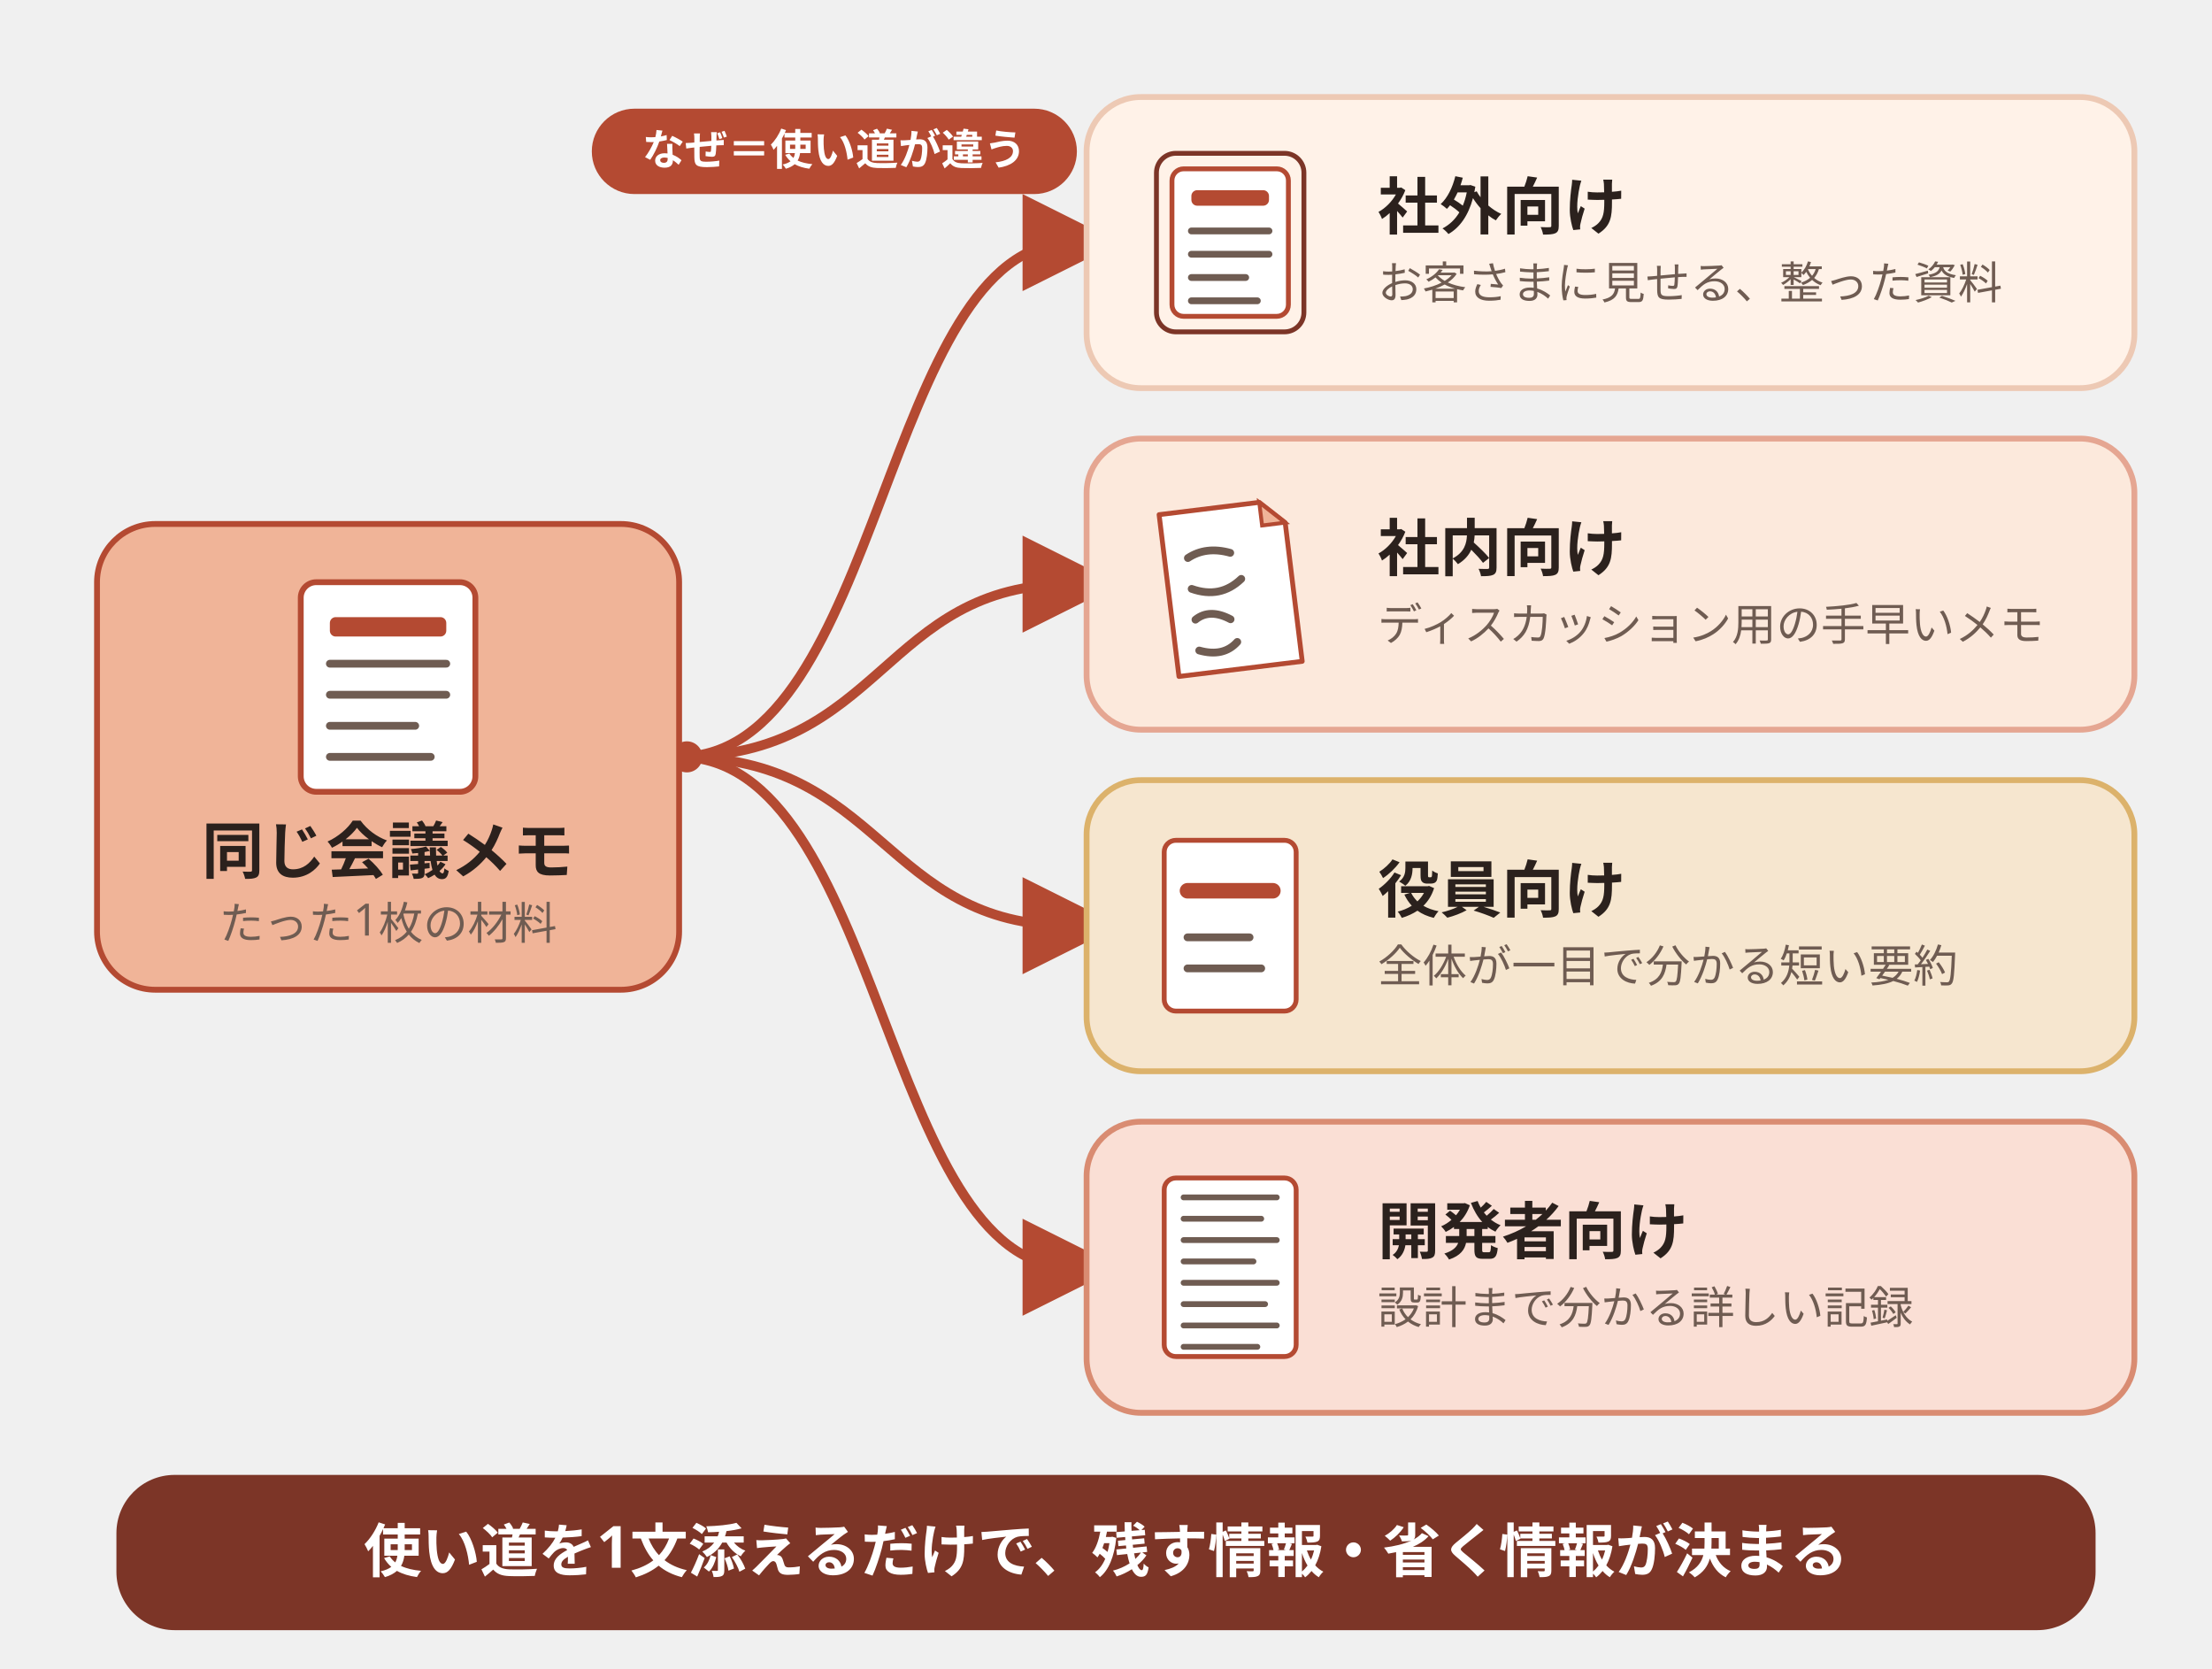
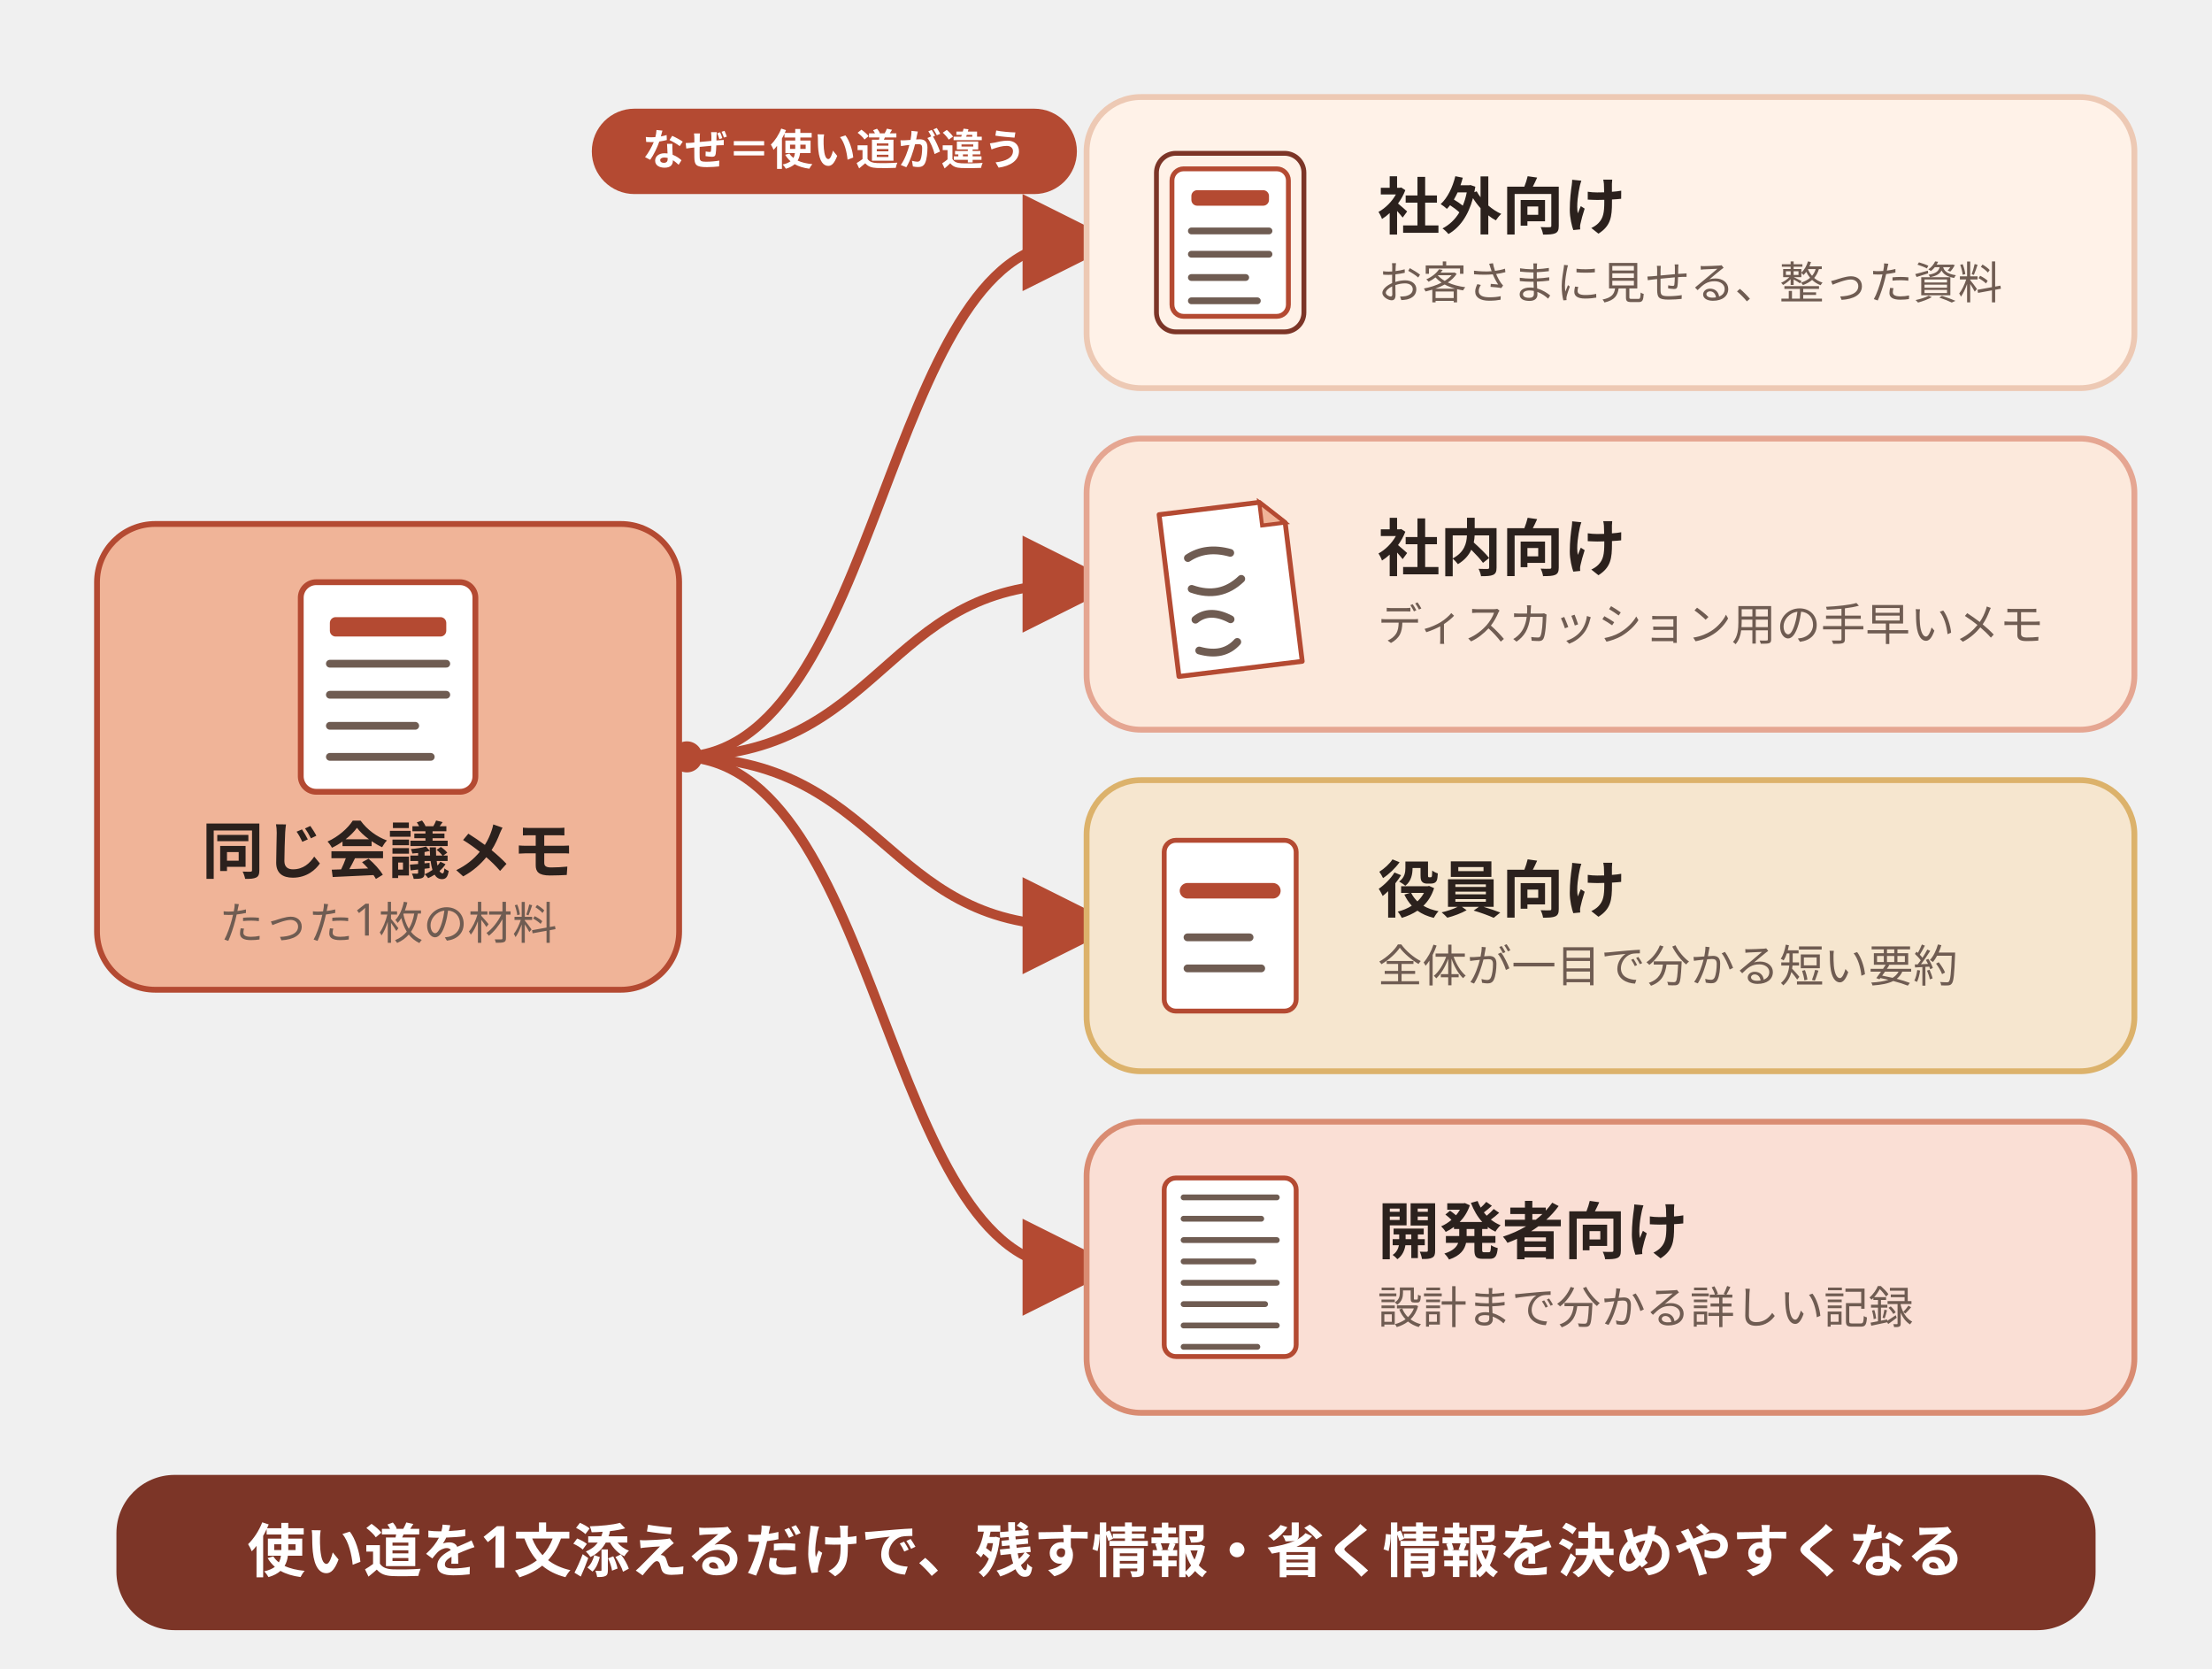
<svg xmlns="http://www.w3.org/2000/svg" width="1140" height="860" viewBox="0 0 1140 860">
  <defs>
    <style>
      text{font-family:'Hiragino Sans','Hiragino Kaku Gothic ProN','Noto Sans JP',sans-serif;fill:#2B211D}
      .h{font-weight:700}.m{fill:#6F5C52}.w{fill:#FFFFFF}
    </style>
    <marker id="arrow" markerWidth="14" markerHeight="14" refX="7" refY="7" orient="auto">
      <path d="M2 2L12 7L2 12Z" fill="#B44A32" />
    </marker>
  </defs>
  <rect x="305" y="56" width="250" height="44" rx="22" fill="#B44A32" />
  <text x="430" y="85" text-anchor="middle" class="h w" font-size="22">なぜ＝使い道が違う</text>
  <path d="M350,390 C455,390 455,125 552,125" stroke="#B44A32" stroke-width="5" fill="none" stroke-linecap="round" marker-end="url(#arrow)" />
  <path d="M350,390 C455,390 455,301 552,301" stroke="#B44A32" stroke-width="5" fill="none" stroke-linecap="round" marker-end="url(#arrow)" />
  <path d="M350,390 C455,390 455,477 552,477" stroke="#B44A32" stroke-width="5" fill="none" stroke-linecap="round" marker-end="url(#arrow)" />
  <path d="M350,390 C455,390 455,653 552,653" stroke="#B44A32" stroke-width="5" fill="none" stroke-linecap="round" marker-end="url(#arrow)" />
  <circle cx="354" cy="390" r="8" fill="#B44A32" />
  <g>
    <rect x="50" y="270" width="300" height="240" rx="30" fill="#F0B498" stroke="#B44A32" stroke-width="3" />
    <g transform="translate(200,300)">
      <rect x="-45" y="0" width="90" height="108" rx="8" fill="#FFFFFF" stroke="#B44A32" stroke-width="3" />
      <rect x="-30" y="18" width="60" height="10" rx="3" fill="#B44A32" />
      <line x1="-30" y1="42" x2="30" y2="42" stroke="#6F5C52" stroke-width="4" stroke-linecap="round" />
      <line x1="-30" y1="58" x2="30" y2="58" stroke="#6F5C52" stroke-width="4" stroke-linecap="round" />
      <line x1="-30" y1="74" x2="14" y2="74" stroke="#6F5C52" stroke-width="4" stroke-linecap="round" />
      <line x1="-30" y1="90" x2="22" y2="90" stroke="#6F5C52" stroke-width="4" stroke-linecap="round" />
    </g>
    <text x="200" y="450" text-anchor="middle" class="h" font-size="32">同じ会議メモ</text>
    <text x="200" y="484" text-anchor="middle" class="m" font-size="23">たった1枚の材料</text>
  </g>
  <g transform="translate(560,50)">
    <rect width="540" height="150" rx="28" fill="#FFF2E8" stroke="#EDC9B4" stroke-width="3" />
    <g transform="translate(74,75)">
      <rect x="-38" y="-46" width="76" height="92" rx="10" fill="none" stroke="#7C3527" stroke-width="2.5" />
      <rect x="-30" y="-38" width="60" height="76" rx="6" fill="#FFFFFF" stroke="#B44A32" stroke-width="2.5" />
      <rect x="-20" y="-27" width="40" height="8" rx="3" fill="#B44A32" />
      <line x1="-20" y1="-6" x2="20" y2="-6" stroke="#6F5C52" stroke-width="3.5" stroke-linecap="round" />
      <line x1="-20" y1="6" x2="20" y2="6" stroke="#6F5C52" stroke-width="3.5" stroke-linecap="round" />
      <line x1="-20" y1="18" x2="8" y2="18" stroke="#6F5C52" stroke-width="3.5" stroke-linecap="round" />
      <line x1="-20" y1="30" x2="14" y2="30" stroke="#6F5C52" stroke-width="3.5" stroke-linecap="round" />
    </g>
    <text x="150" y="68" class="h" font-size="32">社外向け</text>
    <text x="150" y="104" class="m" font-size="23">お客さまに見せる、整った資料</text>
  </g>
  <g transform="translate(560,226)">
    <rect width="540" height="150" rx="28" fill="#FCE9DC" stroke="#E5A692" stroke-width="3" />
    <g transform="translate(74,75) rotate(-7)">
      <path d="M-32,-40 L20,-40 L32,-28 L32,44 L-32,44 Z" fill="#FFFFFF" stroke="#B44A32" stroke-width="2.5" stroke-linejoin="round" />
      <path d="M20,-40 L20,-28 L32,-28 Z" fill="#F0B498" stroke="#B44A32" stroke-width="2" />
      <path d="M-20,-16 q10,-5 22,0" stroke="#6F5C52" stroke-width="4" fill="none" stroke-linecap="round" />
      <path d="M-20,0 q14,7 26,-2" stroke="#6F5C52" stroke-width="4" fill="none" stroke-linecap="round" />
      <path d="M-20,16 q8,-5 18,2" stroke="#6F5C52" stroke-width="4" fill="none" stroke-linecap="round" />
      <path d="M-20,32 q12,5 20,-2" stroke="#6F5C52" stroke-width="4" fill="none" stroke-linecap="round" />
    </g>
    <text x="150" y="68" class="h" font-size="32">社内向け</text>
    <text x="150" y="104" class="m" font-size="23">ディスカッション用の手早いメモ</text>
  </g>
  <g transform="translate(560,402)">
    <rect width="540" height="150" rx="28" fill="#F6E6CF" stroke="#DCB26B" stroke-width="3" />
    <g transform="translate(74,75)">
      <rect x="-34" y="-44" width="68" height="88" rx="6" fill="#FFFFFF" stroke="#B44A32" stroke-width="2.5" />
      <line x1="-22" y1="-18" x2="22" y2="-18" stroke="#B44A32" stroke-width="8" stroke-linecap="round" />
      <line x1="-22" y1="6" x2="10" y2="6" stroke="#6F5C52" stroke-width="4" stroke-linecap="round" />
      <line x1="-22" y1="22" x2="16" y2="22" stroke="#6F5C52" stroke-width="4" stroke-linecap="round" />
    </g>
    <text x="150" y="68" class="h" font-size="32">役員向け</text>
    <text x="150" y="104" class="m" font-size="23">全体が一目で分かる短い要約</text>
  </g>
  <g transform="translate(560,578)">
    <rect width="540" height="150" rx="28" fill="#FADFD5" stroke="#D98C72" stroke-width="3" />
    <g transform="translate(74,75)">
      <rect x="-34" y="-46" width="68" height="92" rx="6" fill="#FFFFFF" stroke="#B44A32" stroke-width="2.5" />
      <line x1="-24" y1="-36" x2="24" y2="-36" stroke="#6F5C52" stroke-width="3" stroke-linecap="round" />
      <line x1="-24" y1="-25" x2="16" y2="-25" stroke="#6F5C52" stroke-width="3" stroke-linecap="round" />
      <line x1="-24" y1="-14" x2="24" y2="-14" stroke="#6F5C52" stroke-width="3" stroke-linecap="round" />
      <line x1="-24" y1="-3" x2="12" y2="-3" stroke="#6F5C52" stroke-width="3" stroke-linecap="round" />
      <line x1="-24" y1="8" x2="24" y2="8" stroke="#6F5C52" stroke-width="3" stroke-linecap="round" />
      <line x1="-24" y1="19" x2="18" y2="19" stroke="#6F5C52" stroke-width="3" stroke-linecap="round" />
      <line x1="-24" y1="30" x2="24" y2="30" stroke="#6F5C52" stroke-width="3" stroke-linecap="round" />
      <line x1="-24" y1="41" x2="14" y2="41" stroke="#6F5C52" stroke-width="3" stroke-linecap="round" />
    </g>
    <text x="150" y="68" class="h" font-size="32">開発者向け</text>
    <text x="150" y="104" class="m" font-size="23">設計まで分かる詳しい記録</text>
  </g>
  <rect x="60" y="760" width="1020" height="80" rx="30" fill="#7C3527" />
-   <text x="570" y="810" text-anchor="middle" class="h w" font-size="30">使い道を1文添えるだけで、残す情報・省く情報が決まる</text>
+   <text x="570" y="810" text-anchor="middle" class="h w" font-size="30">使い道を1文添えるだけで、残す情報・省く情報を決めやすくなる</text>
</svg>
